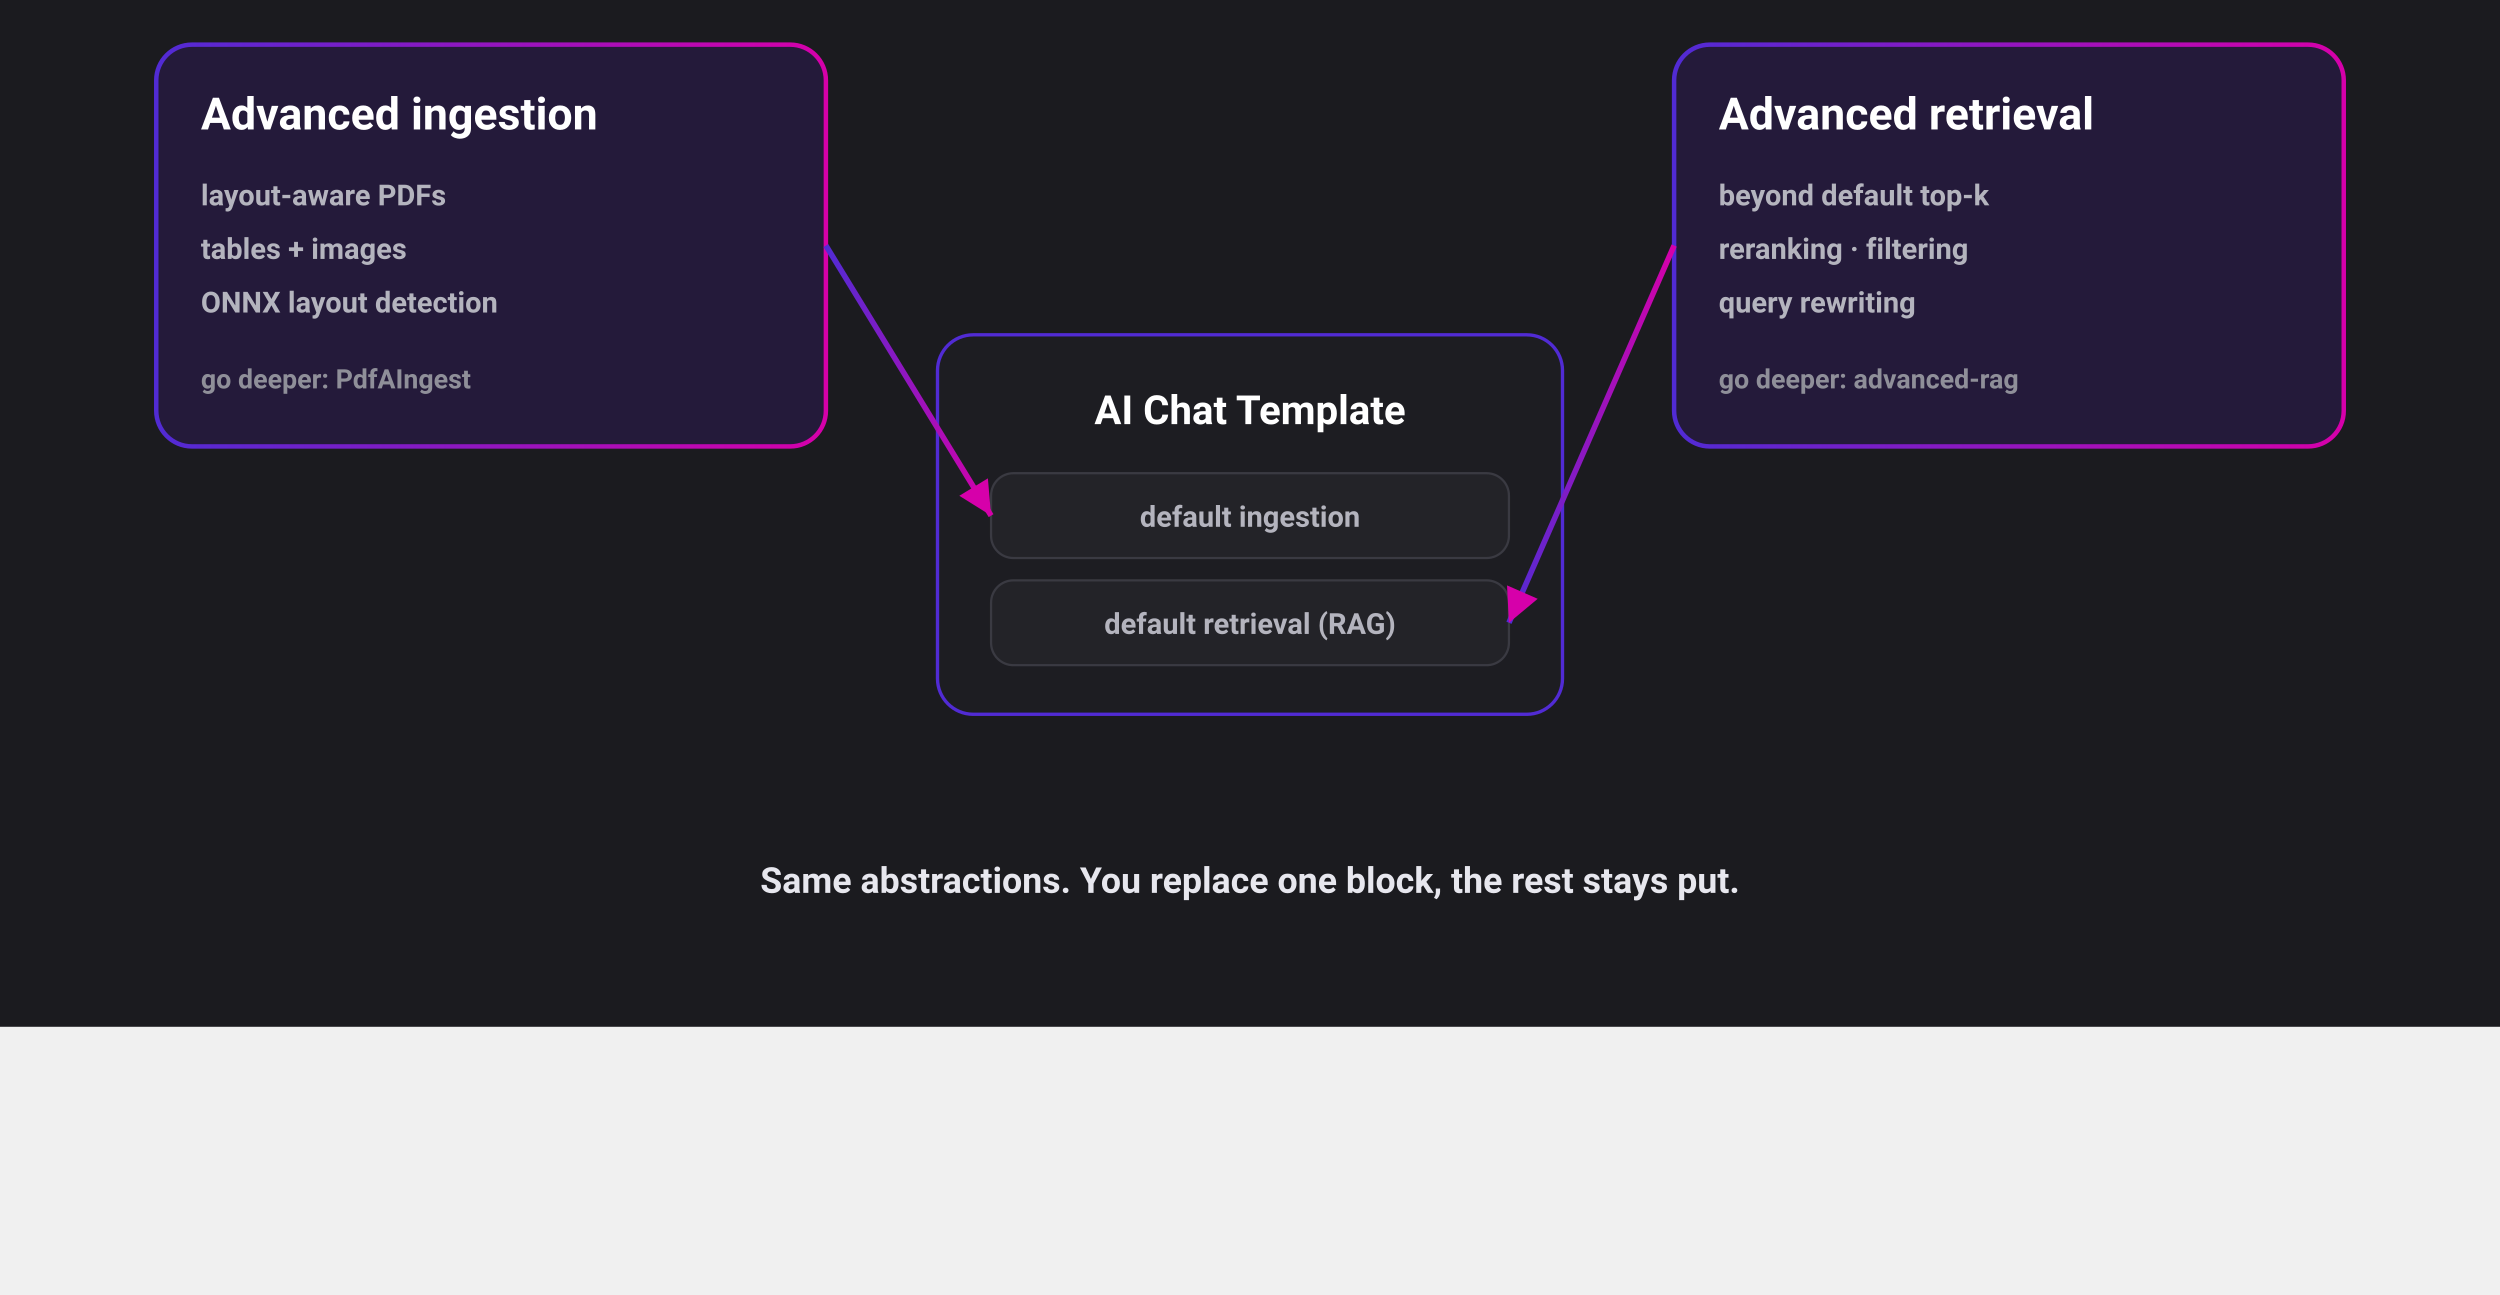
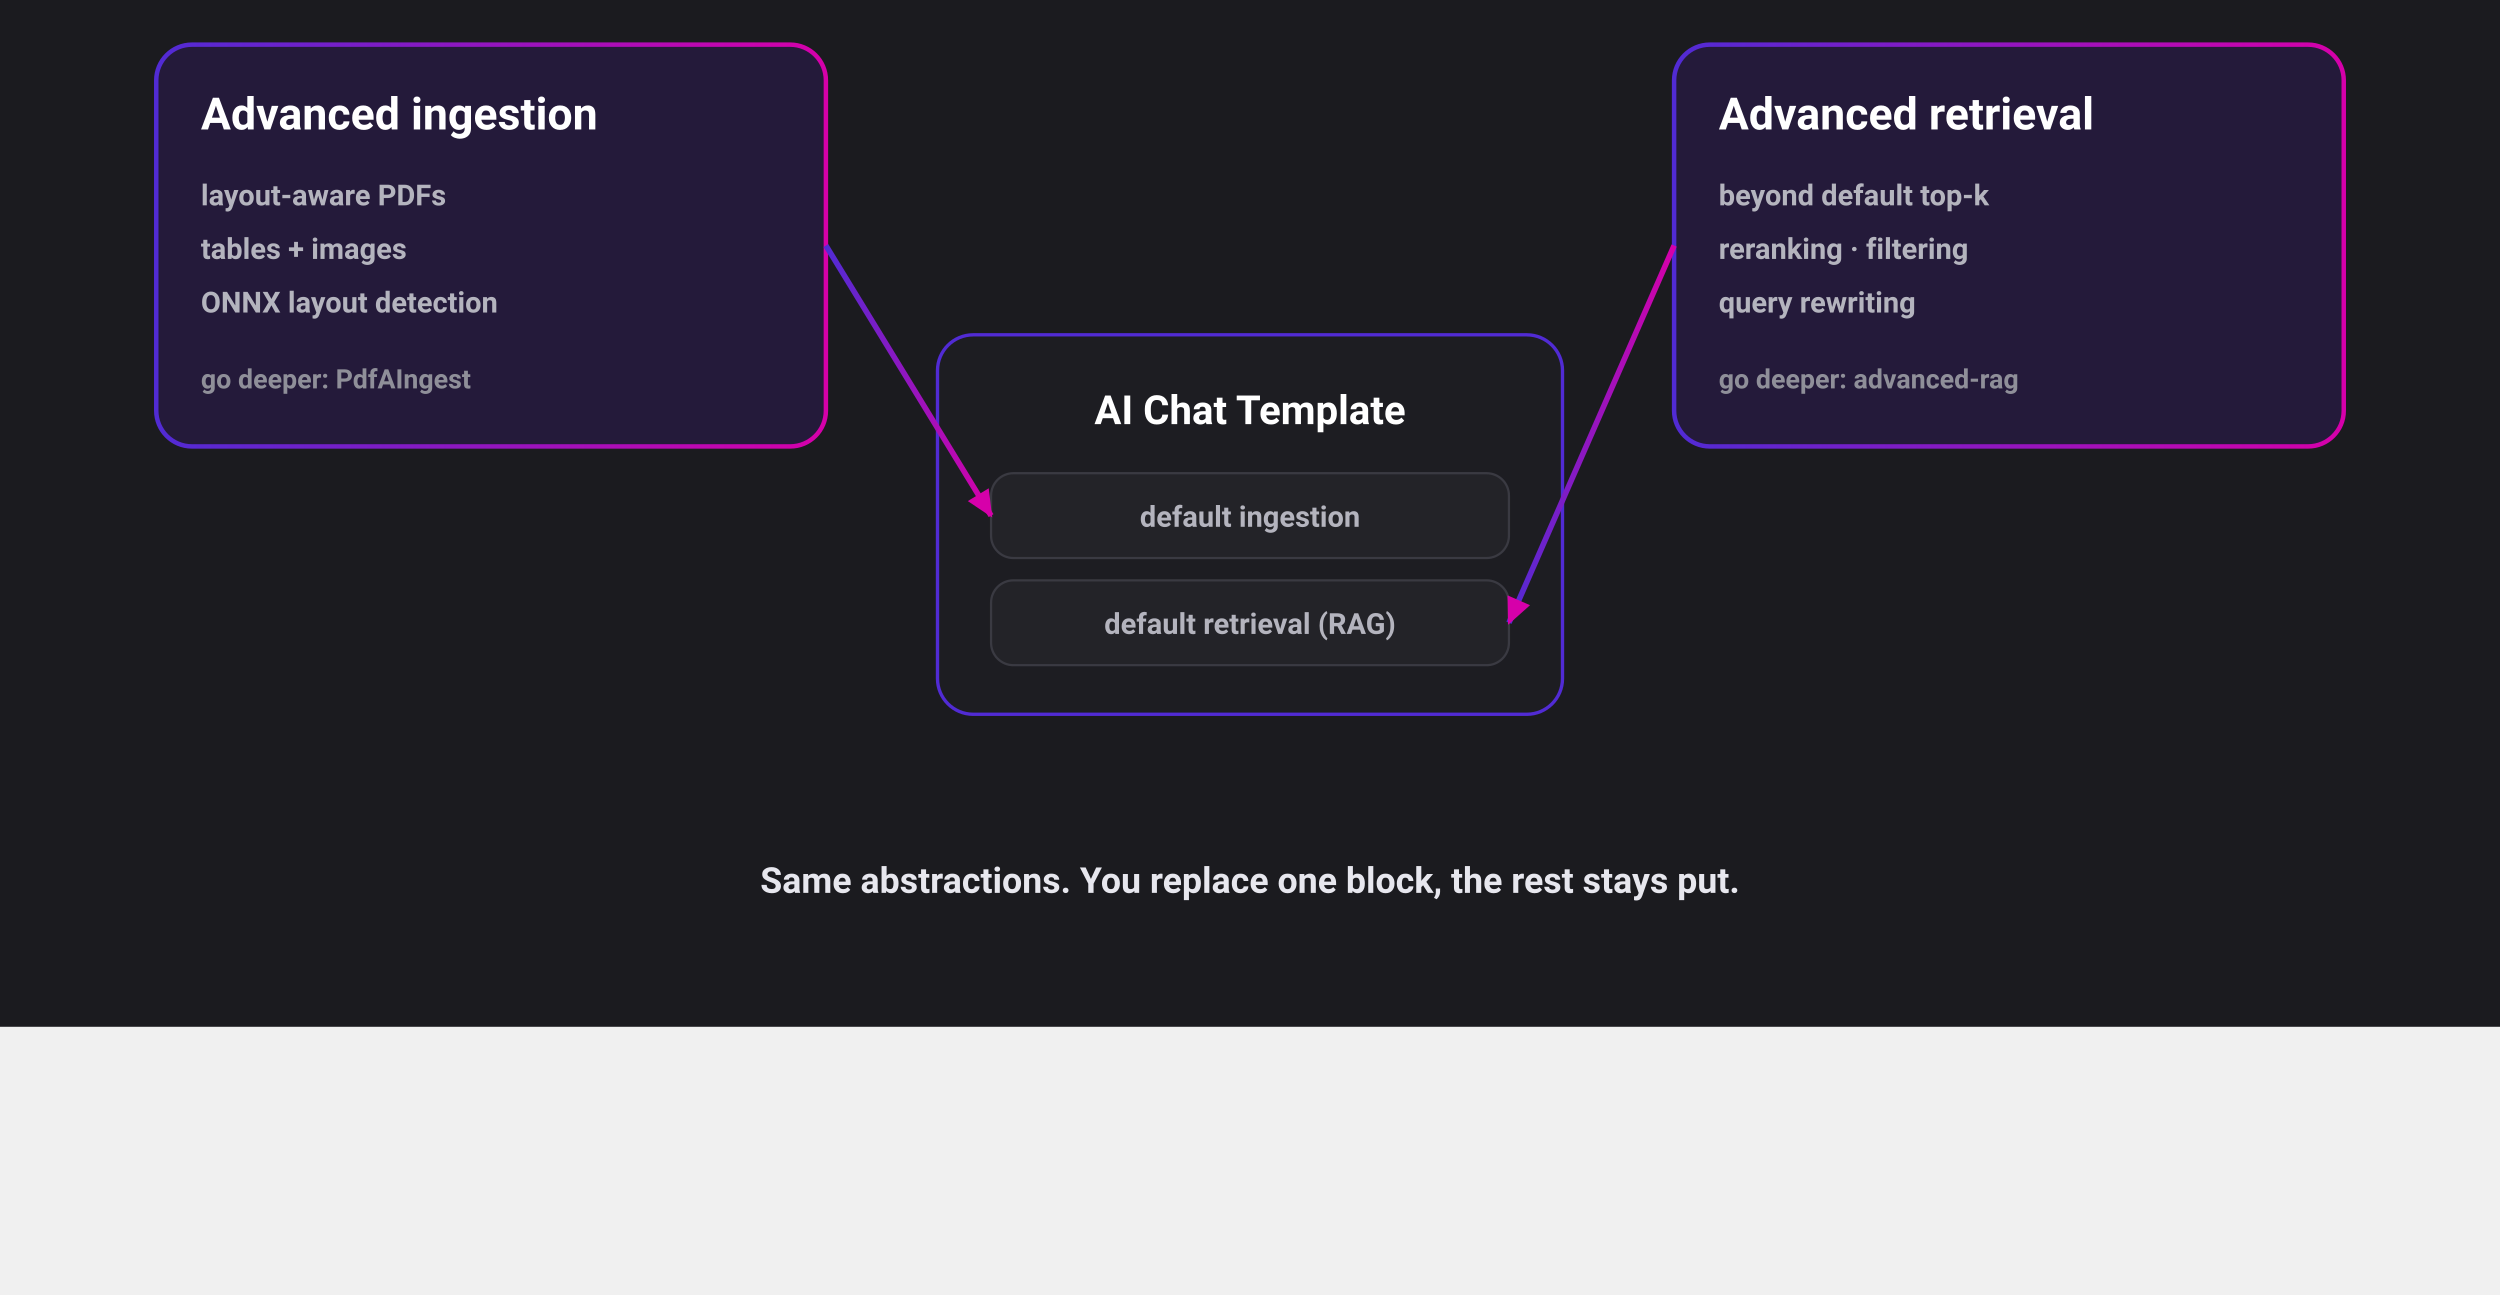
<svg xmlns="http://www.w3.org/2000/svg" viewBox="0 120 1120 580" width="1120" height="580" role="img">
  <defs>
    <linearGradient id="grad" x1="0" y1="0" x2="1" y2="0">
      <stop offset="0" stop-color="#512bd4" />
      <stop offset="1" stop-color="#d600aa" />
    </linearGradient>
    <linearGradient id="gradV" x1="0" y1="0" x2="0" y2="1">
      <stop offset="0" stop-color="#512bd4" />
      <stop offset="1" stop-color="#d600aa" />
    </linearGradient>
    <filter id="soft" x="-30%" y="-30%" width="160%" height="160%">
      <feDropShadow dx="0" dy="0" stdDeviation="6" flood-color="#8a4bff" flood-opacity="0.40" />
    </filter>
-     <marker id="arrow" markerWidth="10" markerHeight="10" refX="6" refY="3" orient="auto">
-       <path d="M0,0 L6,3 L0,6 Z" fill="#d600aa" />
+     <marker id="arrow" markerWidth="13" markerHeight="11" refX="11" refY="5.5" orient="auto" markerUnits="userSpaceOnUse">
+       <path d="M0,0 L12,5.5 L0,11 Z" fill="#d600aa" />
    </marker>
  </defs>
  <rect width="1120" height="580" fill="#1b1b1f" />
  <rect x="420" y="270" width="280" height="170" rx="16" fill="#1d1d22" stroke="#512bd4" stroke-width="1.5" />
  <text x="560" y="310" text-anchor="middle" fill="#ffffff" font-family="'Segoe UI', system-ui, -apple-system, Roboto, sans-serif" font-size="18" font-weight="700">AI Chat Template</text>
  <rect x="444" y="332" width="232" height="38" rx="10" fill="#232328" stroke="#3a3a42" stroke-width="1" />
  <text x="560" y="356" text-anchor="middle" fill="#b4b4be" font-family="'Segoe UI', system-ui, -apple-system, Roboto, sans-serif" font-size="13" font-weight="600">default ingestion</text>
  <rect x="444" y="380" width="232" height="38" rx="10" fill="#232328" stroke="#3a3a42" stroke-width="1" />
  <text x="560" y="404" text-anchor="middle" fill="#b4b4be" font-family="'Segoe UI', system-ui, -apple-system, Roboto, sans-serif" font-size="13" font-weight="600">default retrieval (RAG)</text>
  <rect x="70" y="140" width="300" height="180" rx="16" fill="#241a3a" stroke="url(#grad)" stroke-width="2" />
  <text x="90" y="178" text-anchor="start" fill="#ffffff" font-family="'Segoe UI', system-ui, -apple-system, Roboto, sans-serif" font-size="20" font-weight="700">Advanced ingestion</text>
  <text x="90" y="212" text-anchor="start" fill="#b4b4be" font-family="'Segoe UI', system-ui, -apple-system, Roboto, sans-serif" font-size="13" font-weight="600">layout-aware PDFs</text>
  <text x="90" y="236" text-anchor="start" fill="#b4b4be" font-family="'Segoe UI', system-ui, -apple-system, Roboto, sans-serif" font-size="13" font-weight="600">tables + images</text>
  <text x="90" y="260" text-anchor="start" fill="#b4b4be" font-family="'Segoe UI', system-ui, -apple-system, Roboto, sans-serif" font-size="13" font-weight="600">ONNX layout detection</text>
  <text x="90" y="294" text-anchor="start" fill="#8f8f99" font-family="'Segoe UI', system-ui, -apple-system, Roboto, sans-serif" font-size="12" font-weight="600">go deeper: PdfAIngest</text>
  <line x1="370" y1="230" x2="444" y2="351" stroke="url(#grad)" stroke-width="2.5" marker-end="url(#arrow)" />
  <rect x="750" y="140" width="300" height="180" rx="16" fill="#241a3a" stroke="url(#grad)" stroke-width="2" />
  <text x="770" y="178" text-anchor="start" fill="#ffffff" font-family="'Segoe UI', system-ui, -apple-system, Roboto, sans-serif" font-size="20" font-weight="700">Advanced retrieval</text>
  <text x="770" y="212" text-anchor="start" fill="#b4b4be" font-family="'Segoe UI', system-ui, -apple-system, Roboto, sans-serif" font-size="13" font-weight="600">beyond default top-k</text>
  <text x="770" y="236" text-anchor="start" fill="#b4b4be" font-family="'Segoe UI', system-ui, -apple-system, Roboto, sans-serif" font-size="13" font-weight="600">reranking · filtering</text>
  <text x="770" y="260" text-anchor="start" fill="#b4b4be" font-family="'Segoe UI', system-ui, -apple-system, Roboto, sans-serif" font-size="13" font-weight="600">query rewriting</text>
  <text x="770" y="294" text-anchor="start" fill="#8f8f99" font-family="'Segoe UI', system-ui, -apple-system, Roboto, sans-serif" font-size="12" font-weight="600">go deeper: advanced-rag</text>
  <line x1="750" y1="230" x2="676" y2="399" stroke="url(#grad)" stroke-width="2.5" marker-end="url(#arrow)" />
  <text x="560" y="520" text-anchor="middle" fill="#e7e7ee" font-family="'Segoe UI', system-ui, -apple-system, Roboto, sans-serif" font-size="16" font-weight="700">Same abstractions. You replace one block, the rest stays put.</text>
</svg>
